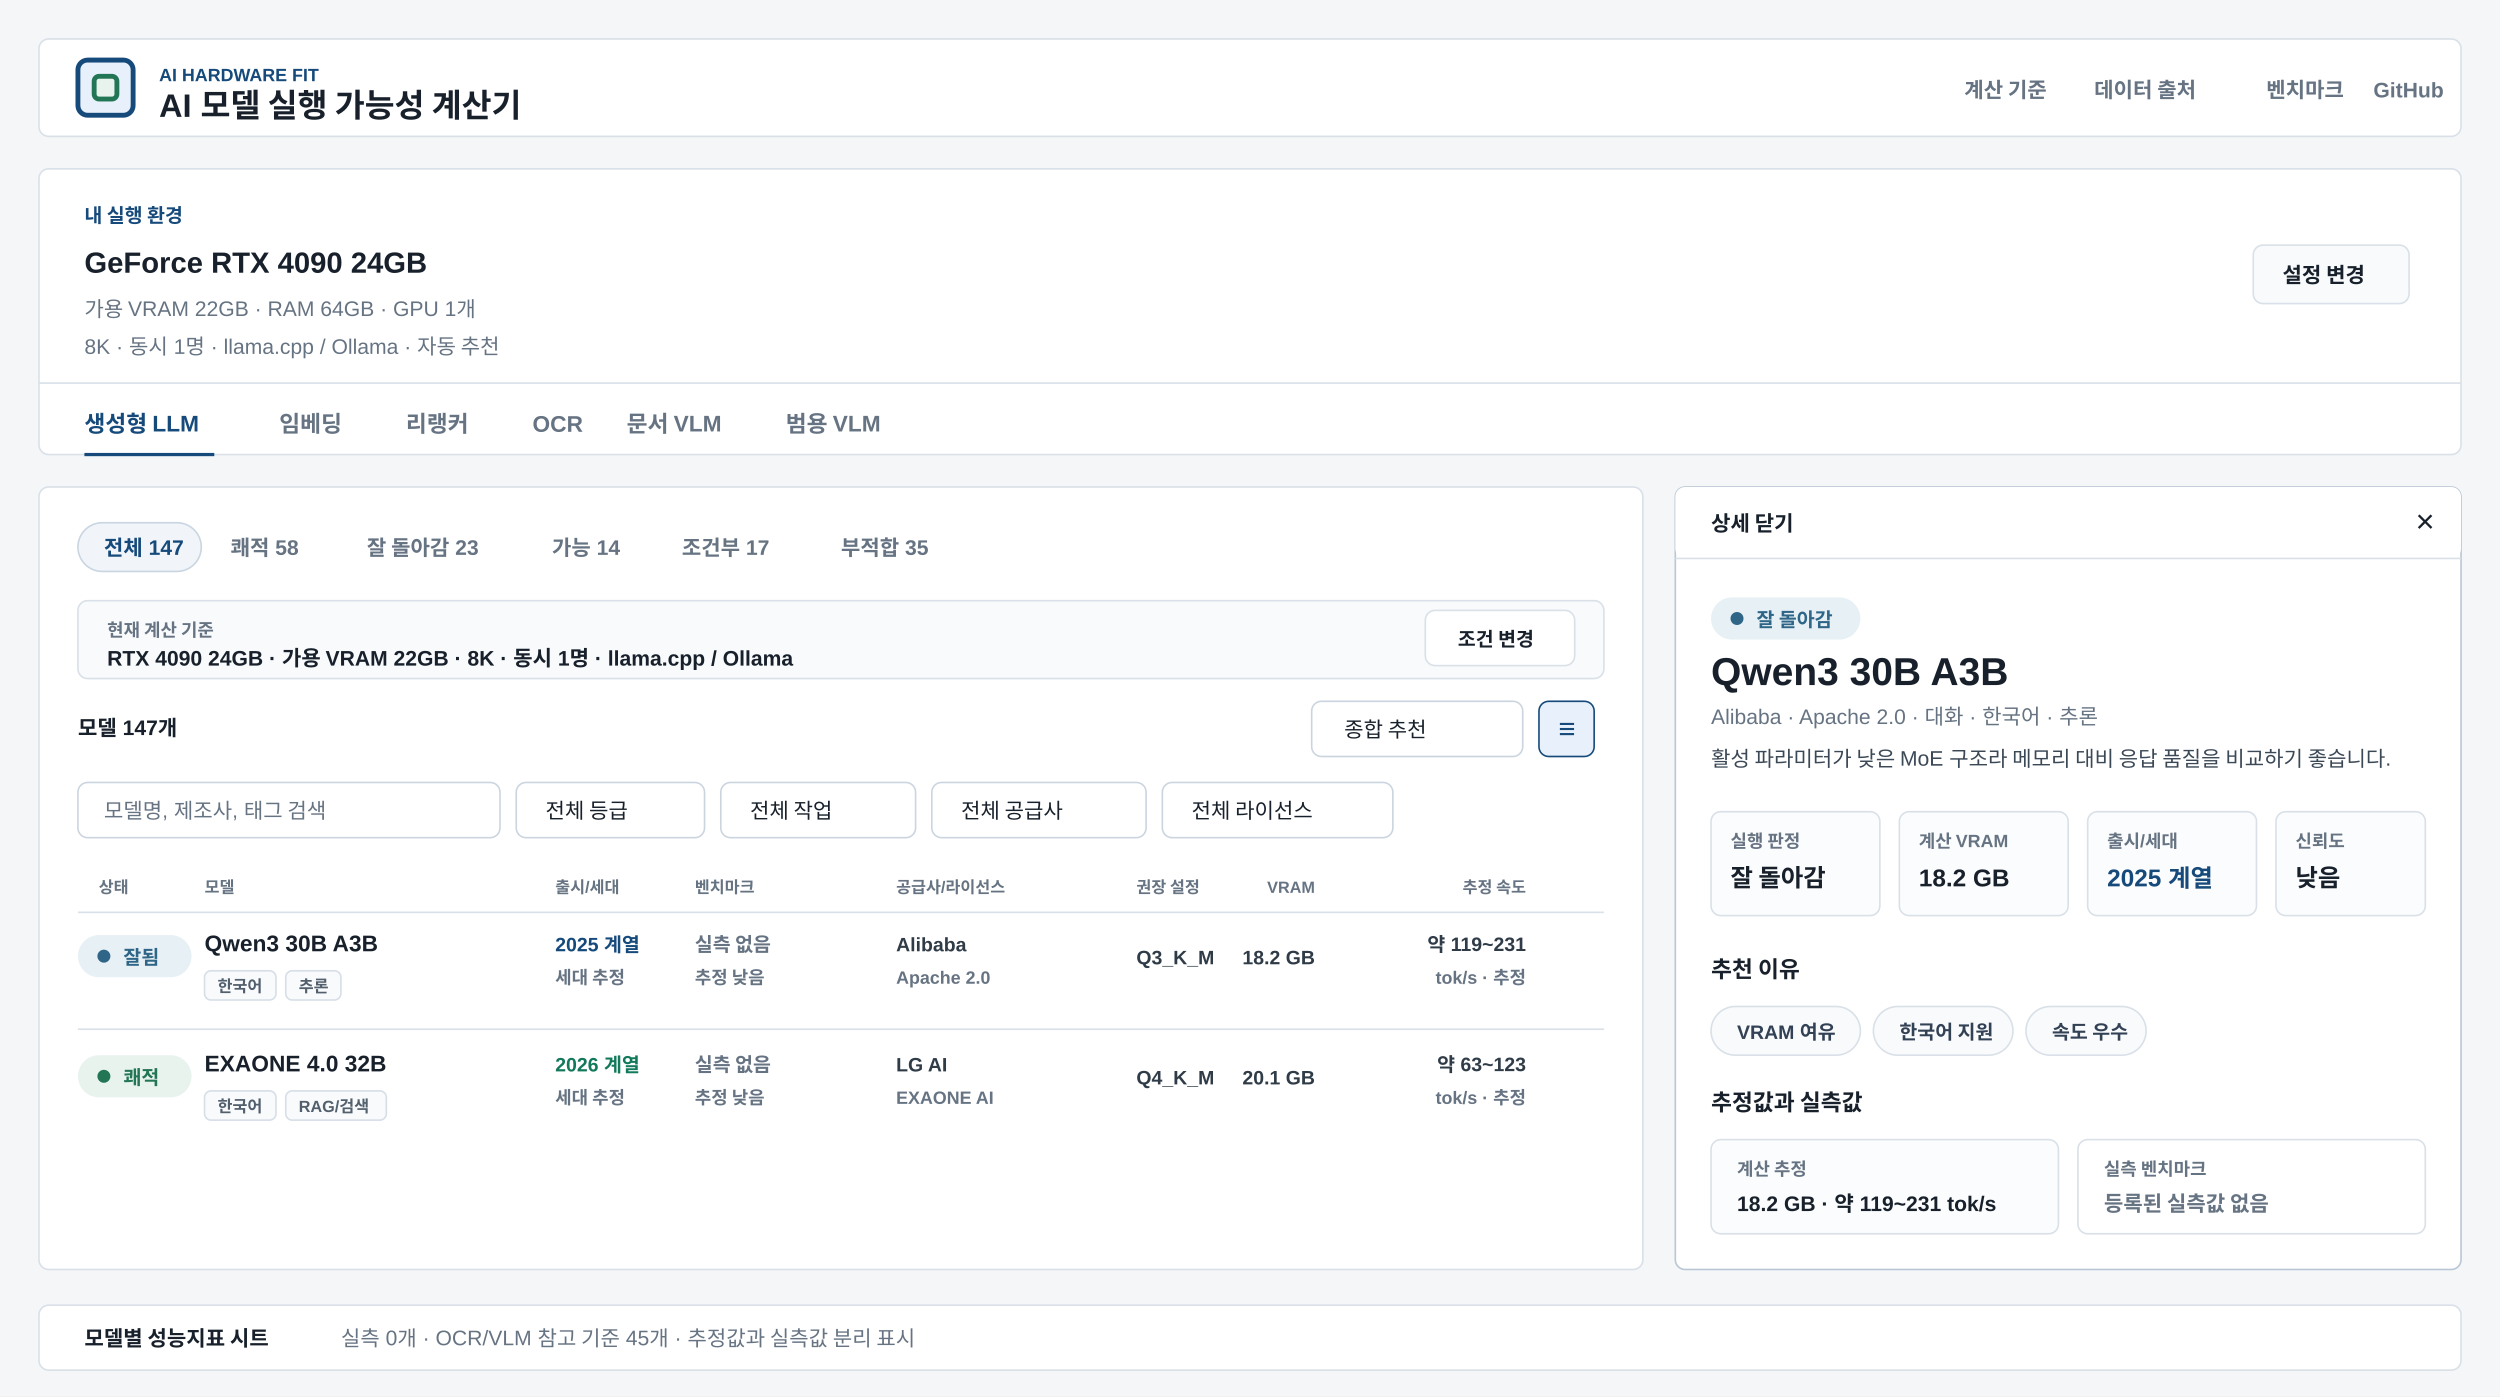
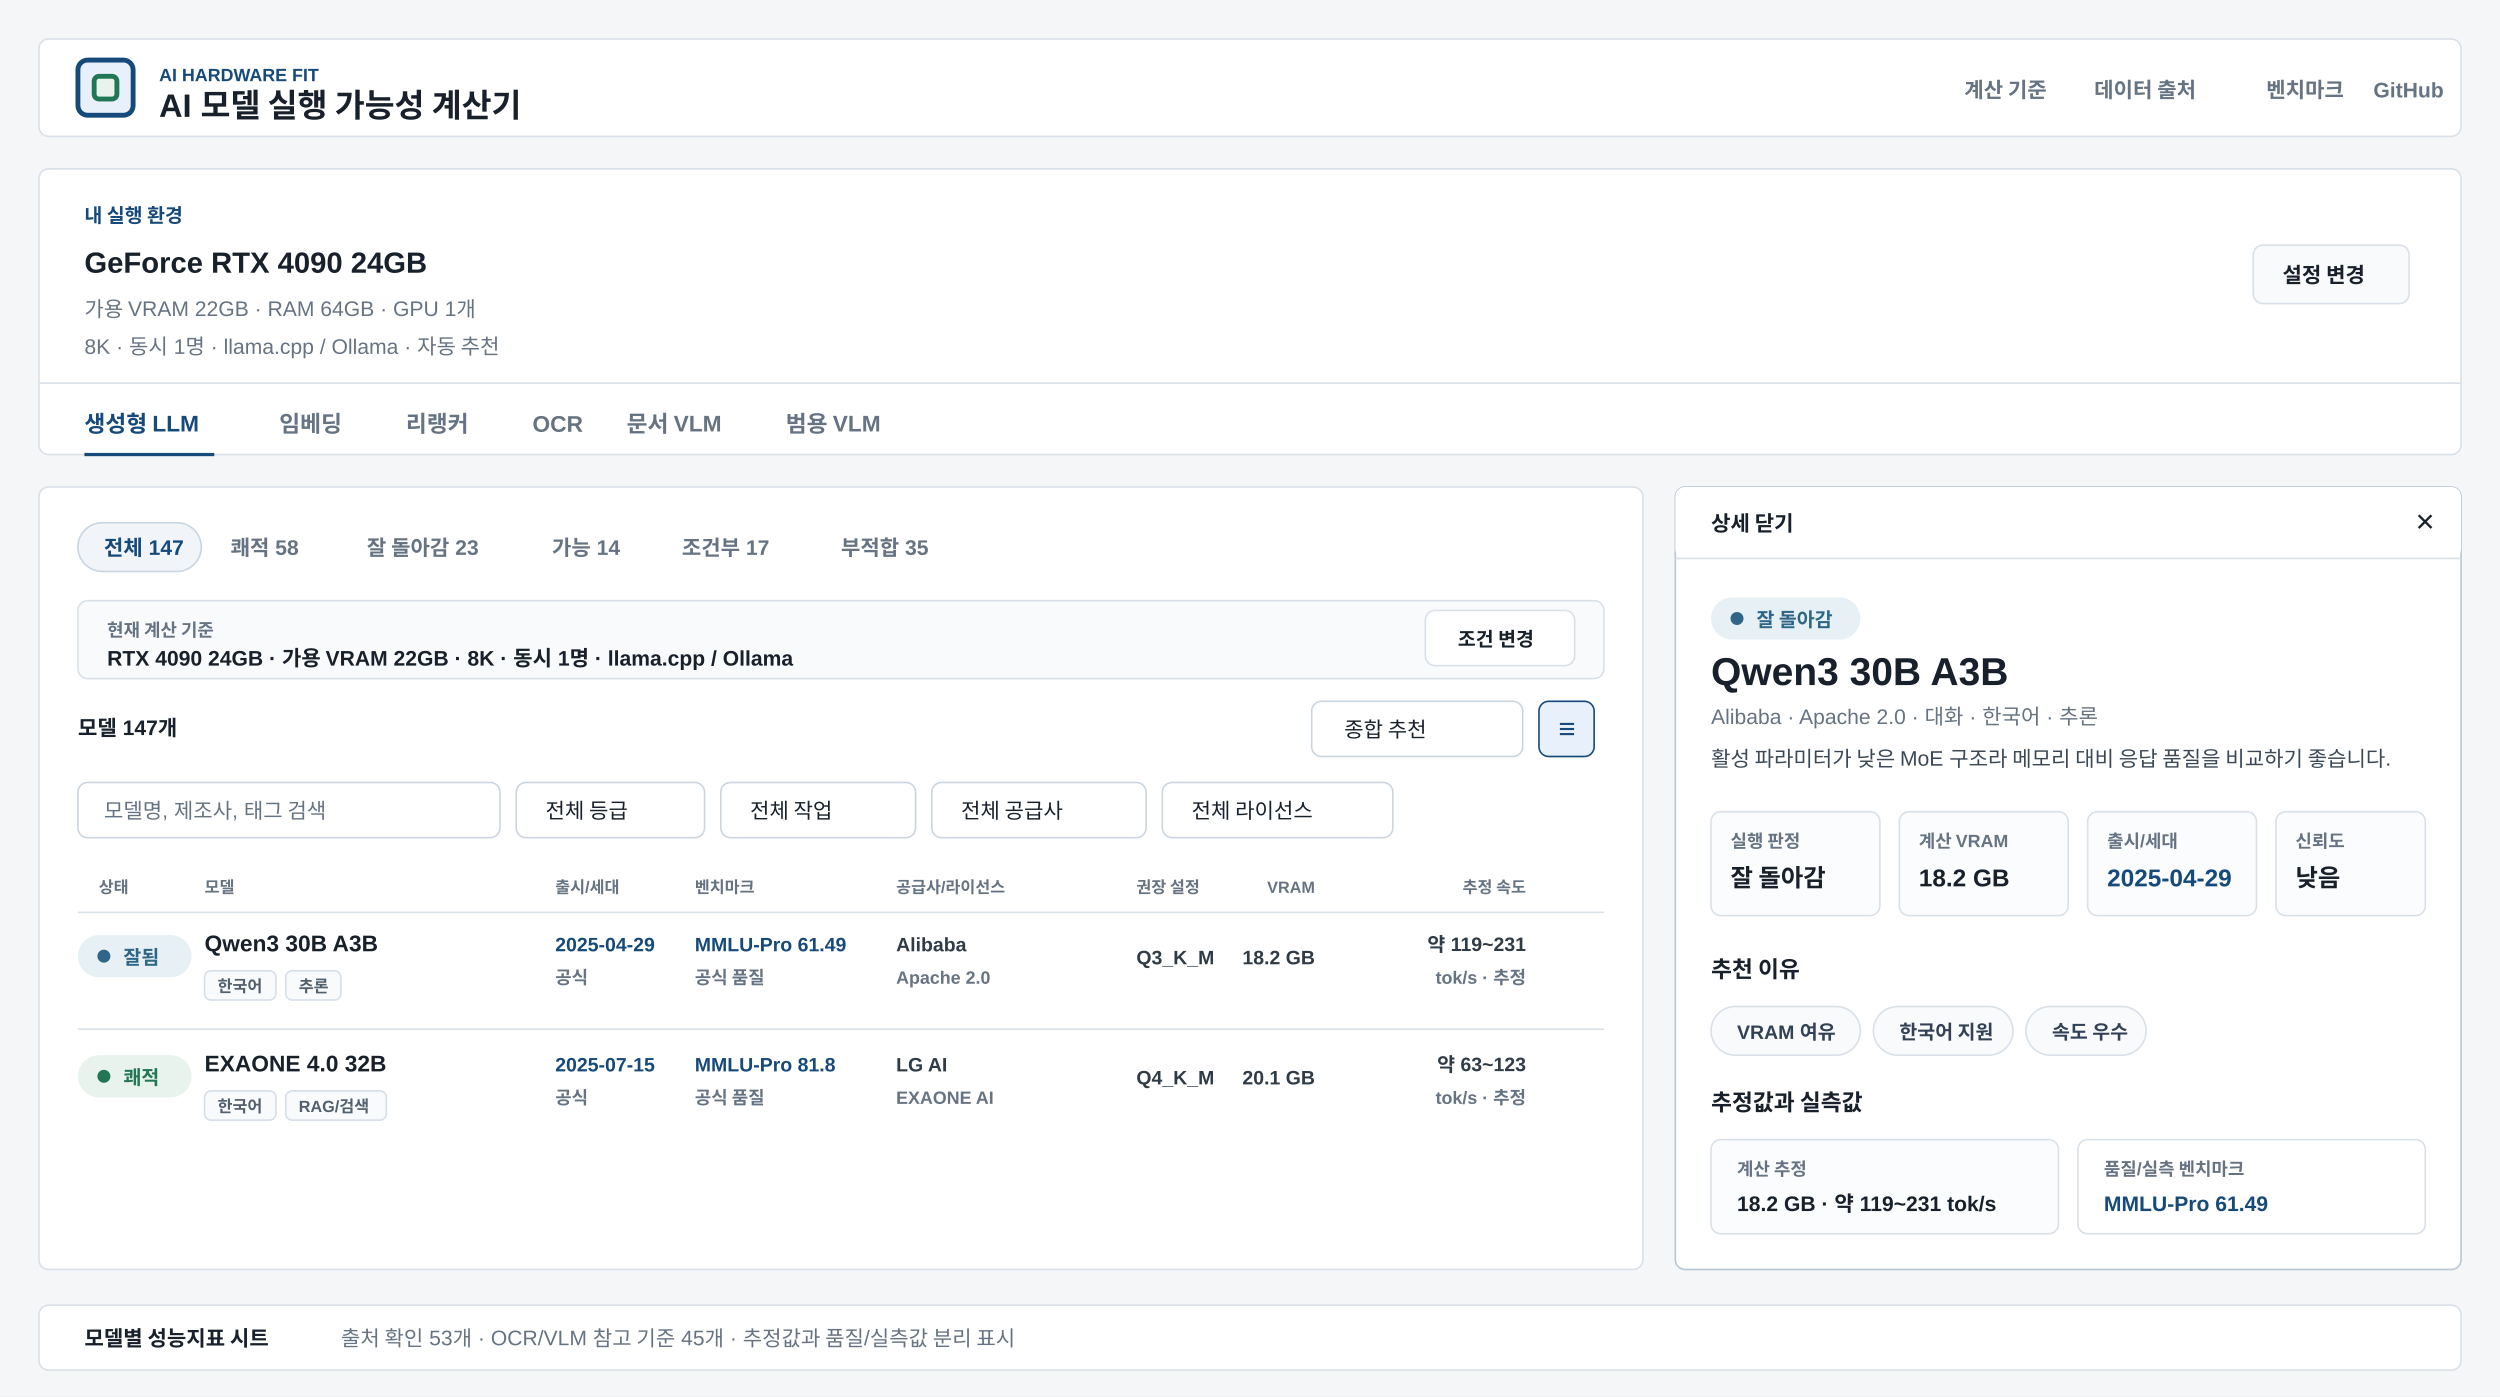
<svg xmlns="http://www.w3.org/2000/svg" width="1540" height="860" viewBox="0 0 1540 860" fill="none" role="img" aria-label="AI Hardware Fit current UI preview with release, benchmark, and detail panel">
  <rect width="1540" height="860" fill="#F4F6F8" />
  <rect x="24" y="24" width="1492" height="60" rx="6" fill="#FFFFFF" stroke="#D9E0E7" />
  <rect x="48" y="37" width="34" height="34" rx="6" fill="#E8F1FB" stroke="#164A7B" stroke-width="3" />
  <rect x="58" y="47" width="14" height="14" rx="3" fill="#E8F3EE" stroke="#237655" stroke-width="3" />
  <text x="98" y="50" font-family="Arial, sans-serif" font-size="11" font-weight="700" fill="#164A7B">AI HARDWARE FIT</text>
  <text x="98" y="72" font-family="Arial, sans-serif" font-size="20" font-weight="700" fill="#18212B">AI 모델 실행 가능성 계산기</text>
  <text x="1210" y="60" font-family="Arial, sans-serif" font-size="13" font-weight="700" fill="#667382">계산 기준</text>
  <text x="1290" y="60" font-family="Arial, sans-serif" font-size="13" font-weight="700" fill="#667382">데이터 출처</text>
  <text x="1396" y="60" font-family="Arial, sans-serif" font-size="13" font-weight="700" fill="#667382">벤치마크</text>
  <text x="1462" y="60" font-family="Arial, sans-serif" font-size="13" font-weight="700" fill="#667382">GitHub</text>
  <rect x="24" y="104" width="1492" height="176" rx="6" fill="#FFFFFF" stroke="#D9E0E7" />
  <text x="52" y="137" font-family="Arial, sans-serif" font-size="12" font-weight="700" fill="#164A7B">내 실행 환경</text>
  <text x="52" y="168" font-family="Arial, sans-serif" font-size="18" font-weight="700" fill="#18212B">GeForce RTX 4090 24GB</text>
  <text x="52" y="195" font-family="Arial, sans-serif" font-size="13" fill="#667382">가용 VRAM 22GB · RAM 64GB · GPU 1개</text>
  <text x="52" y="218" font-family="Arial, sans-serif" font-size="13" fill="#667382">8K · 동시 1명 · llama.cpp / Ollama · 자동 추천</text>
  <rect x="1388" y="151" width="96" height="36" rx="6" fill="#F8FAFC" stroke="#D9E0E7" />
  <text x="1406" y="174" font-family="Arial, sans-serif" font-size="13" font-weight="700" fill="#18212B">설정 변경</text>
  <line x1="24" y1="236" x2="1516" y2="236" stroke="#D9E0E7" />
  <g font-family="Arial, sans-serif" font-size="14" font-weight="700">
    <text x="52" y="266" fill="#164A7B">생성형 LLM</text>
    <line x1="52" y1="280" x2="132" y2="280" stroke="#164A7B" stroke-width="2" />
    <text x="172" y="266" fill="#667382">임베딩</text>
    <text x="250" y="266" fill="#667382">리랭커</text>
    <text x="328" y="266" fill="#667382">OCR</text>
    <text x="386" y="266" fill="#667382">문서 VLM</text>
    <text x="484" y="266" fill="#667382">범용 VLM</text>
  </g>
  <rect x="24" y="300" width="988" height="482" rx="6" fill="#FFFFFF" stroke="#D9E0E7" />
  <g font-family="Arial, sans-serif" font-size="13" font-weight="700">
    <rect x="48" y="322" width="76" height="30" rx="15" fill="#F1F5F9" stroke="#C9D5E1" />
    <text x="64" y="342" fill="#164A7B">전체 147</text>
    <text x="142" y="342" fill="#667382">쾌적 58</text>
    <text x="226" y="342" fill="#667382">잘 돌아감 23</text>
    <text x="340" y="342" fill="#667382">가능 14</text>
    <text x="420" y="342" fill="#667382">조건부 17</text>
    <text x="518" y="342" fill="#667382">부적합 35</text>
  </g>
  <rect x="48" y="370" width="940" height="48" rx="6" fill="#F8FAFC" stroke="#D9E0E7" />
  <text x="66" y="392" font-family="Arial, sans-serif" font-size="11" font-weight="700" fill="#667382">현재 계산 기준</text>
  <text x="66" y="410" font-family="Arial, sans-serif" font-size="13" font-weight="700" fill="#18212B">RTX 4090 24GB · 가용 VRAM 22GB · 8K · 동시 1명 · llama.cpp / Ollama</text>
  <rect x="878" y="376" width="92" height="34" rx="6" fill="#FFFFFF" stroke="#D9E0E7" />
  <text x="898" y="398" font-family="Arial, sans-serif" font-size="12" font-weight="700" fill="#18212B">조건 변경</text>
  <text x="48" y="453" font-family="Arial, sans-serif" font-size="13" font-weight="700" fill="#18212B">모델 147개</text>
  <rect x="808" y="432" width="130" height="34" rx="6" fill="#FFFFFF" stroke="#CBD5DF" />
  <text x="828" y="454" font-family="Arial, sans-serif" font-size="13" fill="#18212B">종합 추천</text>
  <rect x="948" y="432" width="34" height="34" rx="6" fill="#E8F1FB" stroke="#164A7B" />
  <text x="960" y="455" font-family="Arial, sans-serif" font-size="18" font-weight="700" fill="#164A7B">≡</text>
  <rect x="48" y="482" width="260" height="34" rx="6" fill="#FFFFFF" stroke="#CBD5DF" />
  <text x="64" y="504" font-family="Arial, sans-serif" font-size="13" fill="#667382">모델명, 제조사, 태그 검색</text>
  <rect x="318" y="482" width="116" height="34" rx="6" fill="#FFFFFF" stroke="#CBD5DF" />
  <text x="336" y="504" font-family="Arial, sans-serif" font-size="13" fill="#18212B">전체 등급</text>
  <rect x="444" y="482" width="120" height="34" rx="6" fill="#FFFFFF" stroke="#CBD5DF" />
  <text x="462" y="504" font-family="Arial, sans-serif" font-size="13" fill="#18212B">전체 작업</text>
  <rect x="574" y="482" width="132" height="34" rx="6" fill="#FFFFFF" stroke="#CBD5DF" />
  <text x="592" y="504" font-family="Arial, sans-serif" font-size="13" fill="#18212B">전체 공급사</text>
  <rect x="716" y="482" width="142" height="34" rx="6" fill="#FFFFFF" stroke="#CBD5DF" />
  <text x="734" y="504" font-family="Arial, sans-serif" font-size="13" fill="#18212B">전체 라이선스</text>
  <g font-family="Arial, sans-serif" font-size="10" font-weight="700" fill="#667382">
    <text x="70" y="550" text-anchor="middle">상태</text>
    <text x="126" y="550">모델</text>
    <text x="342" y="550">출시/세대</text>
    <text x="428" y="550">벤치마크</text>
    <text x="552" y="550">공급사/라이선스</text>
    <text x="700" y="550">권장 설정</text>
    <text x="810" y="550" text-anchor="end">VRAM</text>
    <text x="940" y="550" text-anchor="end">추정 속도</text>
  </g>
  <line x1="48" y1="562" x2="988" y2="562" stroke="#D9E0E7" />
  <g font-family="Arial, sans-serif">
    <rect x="48" y="576" width="70" height="26" rx="13" fill="#E7F0F5" />
    <circle cx="64" cy="589" r="4" fill="#2F6687" />
    <text x="76" y="594" font-size="12" font-weight="700" fill="#2F6687">잘됨</text>
    <text x="126" y="586" font-size="14" font-weight="700" fill="#18212B">Qwen3 30B A3B</text>
    <rect x="126" y="598" width="44" height="18" rx="4" fill="#F8FAFC" stroke="#D7DEE7" />
    <text x="134" y="611" font-size="10" font-weight="700" fill="#52606D">한국어</text>
    <rect x="176" y="598" width="34" height="18" rx="4" fill="#F8FAFC" stroke="#D7DEE7" />
    <text x="184" y="611" font-size="10" font-weight="700" fill="#52606D">추론</text>
-     <text x="342" y="586" font-size="12" font-weight="800" fill="#164A7B">2025 계열</text>
-     <text x="342" y="606" font-size="11" font-weight="700" fill="#667382">세대 추정</text>
-     <text x="428" y="586" font-size="12" font-weight="800" fill="#667382">실측 없음</text>
-     <text x="428" y="606" font-size="11" font-weight="700" fill="#667382">추정 낮음</text>
+     <text x="342" y="586" font-size="12" font-weight="800" fill="#164A7B">2025-04-29</text>
+     <text x="342" y="606" font-size="11" font-weight="700" fill="#667382">공식</text>
+     <text x="428" y="586" font-size="12" font-weight="800" fill="#164A7B">MMLU-Pro 61.49</text>
+     <text x="428" y="606" font-size="11" font-weight="700" fill="#667382">공식 품질</text>
    <text x="552" y="586" font-size="12" font-weight="800" fill="#2F3C48">Alibaba</text>
    <text x="552" y="606" font-size="11" font-weight="700" fill="#667382">Apache 2.0</text>
    <text x="700" y="594" font-size="12" font-weight="800" fill="#2F3C48">Q3_K_M</text>
    <text x="810" y="594" font-size="12" font-weight="800" fill="#2F3C48" text-anchor="end">18.2 GB</text>
    <text x="940" y="586" font-size="12" font-weight="800" fill="#2F3C48" text-anchor="end">약 119~231</text>
    <text x="940" y="606" font-size="11" font-weight="700" fill="#667382" text-anchor="end">tok/s · 추정</text>
    <line x1="48" y1="634" x2="988" y2="634" stroke="#D9E0E7" />
    <rect x="48" y="650" width="70" height="26" rx="13" fill="#E8F3EE" />
    <circle cx="64" cy="663" r="4" fill="#237655" />
    <text x="76" y="668" font-size="12" font-weight="700" fill="#237655">쾌적</text>
    <text x="126" y="660" font-size="14" font-weight="700" fill="#18212B">EXAONE 4.0 32B</text>
    <rect x="126" y="672" width="44" height="18" rx="4" fill="#F8FAFC" stroke="#D7DEE7" />
    <text x="134" y="685" font-size="10" font-weight="700" fill="#52606D">한국어</text>
    <rect x="176" y="672" width="62" height="18" rx="4" fill="#F8FAFC" stroke="#D7DEE7" />
    <text x="184" y="685" font-size="10" font-weight="700" fill="#52606D">RAG/검색</text>
-     <text x="342" y="660" font-size="12" font-weight="800" fill="#13795B">2026 계열</text>
-     <text x="342" y="680" font-size="11" font-weight="700" fill="#667382">세대 추정</text>
-     <text x="428" y="660" font-size="12" font-weight="800" fill="#667382">실측 없음</text>
-     <text x="428" y="680" font-size="11" font-weight="700" fill="#667382">추정 낮음</text>
+     <text x="342" y="660" font-size="12" font-weight="800" fill="#164A7B">2025-07-15</text>
+     <text x="342" y="680" font-size="11" font-weight="700" fill="#667382">공식</text>
+     <text x="428" y="660" font-size="12" font-weight="800" fill="#164A7B">MMLU-Pro 81.8</text>
+     <text x="428" y="680" font-size="11" font-weight="700" fill="#667382">공식 품질</text>
    <text x="552" y="660" font-size="12" font-weight="800" fill="#2F3C48">LG AI</text>
    <text x="552" y="680" font-size="11" font-weight="700" fill="#667382">EXAONE AI</text>
    <text x="700" y="668" font-size="12" font-weight="800" fill="#2F3C48">Q4_K_M</text>
    <text x="810" y="668" font-size="12" font-weight="800" fill="#2F3C48" text-anchor="end">20.1 GB</text>
    <text x="940" y="660" font-size="12" font-weight="800" fill="#2F3C48" text-anchor="end">약 63~123</text>
    <text x="940" y="680" font-size="11" font-weight="700" fill="#667382" text-anchor="end">tok/s · 추정</text>
  </g>
  <rect x="1032" y="300" width="484" height="482" rx="6" fill="#FFFFFF" stroke="#B9C6D4" />
  <rect x="1032" y="300" width="484" height="44" rx="6" fill="#FFFFFF" />
  <line x1="1032" y1="344" x2="1516" y2="344" stroke="#D9E0E7" />
  <text x="1054" y="327" font-family="Arial, sans-serif" font-size="13" font-weight="700" fill="#18212B">상세 닫기</text>
  <text x="1488" y="328" font-family="Arial, sans-serif" font-size="20" fill="#18212B">×</text>
  <rect x="1054" y="368" width="92" height="26" rx="13" fill="#E7F0F5" />
  <circle cx="1070" cy="381" r="4" fill="#2F6687" />
  <text x="1082" y="386" font-family="Arial, sans-serif" font-size="12" font-weight="700" fill="#2F6687">잘 돌아감</text>
  <text x="1054" y="422" font-family="Arial, sans-serif" font-size="24" font-weight="700" fill="#18212B">Qwen3 30B A3B</text>
  <text x="1054" y="446" font-family="Arial, sans-serif" font-size="13" fill="#667382">Alibaba · Apache 2.0 · 대화 · 한국어 · 추론</text>
  <text x="1054" y="472" font-family="Arial, sans-serif" font-size="13" fill="#3B4856">활성 파라미터가 낮은 MoE 구조라 메모리 대비 응답 품질을 비교하기 좋습니다.</text>
  <g font-family="Arial, sans-serif">
    <rect x="1054" y="500" width="104" height="64" rx="6" fill="#FBFCFD" stroke="#D9E0E7" />
    <text x="1066" y="522" font-size="11" font-weight="700" fill="#667382">실행 판정</text>
    <text x="1066" y="546" font-size="15" font-weight="700" fill="#18212B">잘 돌아감</text>
    <rect x="1170" y="500" width="104" height="64" rx="6" fill="#FBFCFD" stroke="#D9E0E7" />
    <text x="1182" y="522" font-size="11" font-weight="700" fill="#667382">계산 VRAM</text>
    <text x="1182" y="546" font-size="15" font-weight="700" fill="#18212B">18.2 GB</text>
    <rect x="1286" y="500" width="104" height="64" rx="6" fill="#FBFCFD" stroke="#D9E0E7" />
    <text x="1298" y="522" font-size="11" font-weight="700" fill="#667382">출시/세대</text>
-     <text x="1298" y="546" font-size="15" font-weight="700" fill="#164A7B">2025 계열</text>
+     <text x="1298" y="546" font-size="15" font-weight="700" fill="#164A7B">2025-04-29</text>
    <rect x="1402" y="500" width="92" height="64" rx="6" fill="#FBFCFD" stroke="#D9E0E7" />
    <text x="1414" y="522" font-size="11" font-weight="700" fill="#667382">신뢰도</text>
    <text x="1414" y="546" font-size="15" font-weight="700" fill="#18212B">낮음</text>
  </g>
  <text x="1054" y="602" font-family="Arial, sans-serif" font-size="14" font-weight="700" fill="#18212B">추천 이유</text>
  <rect x="1054" y="620" width="92" height="30" rx="15" fill="#F8FAFC" stroke="#D9E0E7" />
  <text x="1070" y="640" font-family="Arial, sans-serif" font-size="12" font-weight="700" fill="#334155">VRAM 여유</text>
  <rect x="1154" y="620" width="86" height="30" rx="15" fill="#F8FAFC" stroke="#D9E0E7" />
  <text x="1170" y="640" font-family="Arial, sans-serif" font-size="12" font-weight="700" fill="#334155">한국어 지원</text>
  <rect x="1248" y="620" width="74" height="30" rx="15" fill="#F8FAFC" stroke="#D9E0E7" />
  <text x="1264" y="640" font-family="Arial, sans-serif" font-size="12" font-weight="700" fill="#334155">속도 우수</text>
  <text x="1054" y="684" font-family="Arial, sans-serif" font-size="14" font-weight="700" fill="#18212B">추정값과 실측값</text>
  <rect x="1054" y="702" width="214" height="58" rx="6" fill="#FBFCFD" stroke="#D9E0E7" />
  <text x="1070" y="724" font-family="Arial, sans-serif" font-size="11" font-weight="700" fill="#667382">계산 추정</text>
  <text x="1070" y="746" font-family="Arial, sans-serif" font-size="13" font-weight="700" fill="#18212B">18.2 GB · 약 119~231 tok/s</text>
  <rect x="1280" y="702" width="214" height="58" rx="6" fill="#FFFFFF" stroke="#D9E0E7" />
-   <text x="1296" y="724" font-family="Arial, sans-serif" font-size="11" font-weight="700" fill="#667382">실측 벤치마크</text>
-   <text x="1296" y="746" font-family="Arial, sans-serif" font-size="13" font-weight="700" fill="#667382">등록된 실측값 없음</text>
+   <text x="1296" y="724" font-family="Arial, sans-serif" font-size="11" font-weight="700" fill="#667382">품질/실측 벤치마크</text>
+   <text x="1296" y="746" font-family="Arial, sans-serif" font-size="13" font-weight="700" fill="#164A7B">MMLU-Pro 61.49</text>
  <rect x="24" y="804" width="1492" height="40" rx="6" fill="#FFFFFF" stroke="#D9E0E7" />
  <text x="52" y="829" font-family="Arial, sans-serif" font-size="13" font-weight="700" fill="#18212B">모델별 성능지표 시트</text>
-   <text x="210" y="829" font-family="Arial, sans-serif" font-size="13" fill="#667382">실측 0개 · OCR/VLM 참고 기준 45개 · 추정값과 실측값 분리 표시</text>
+   <text x="210" y="829" font-family="Arial, sans-serif" font-size="13" fill="#667382">출처 확인 53개 · OCR/VLM 참고 기준 45개 · 추정값과 품질/실측값 분리 표시</text>
</svg>
